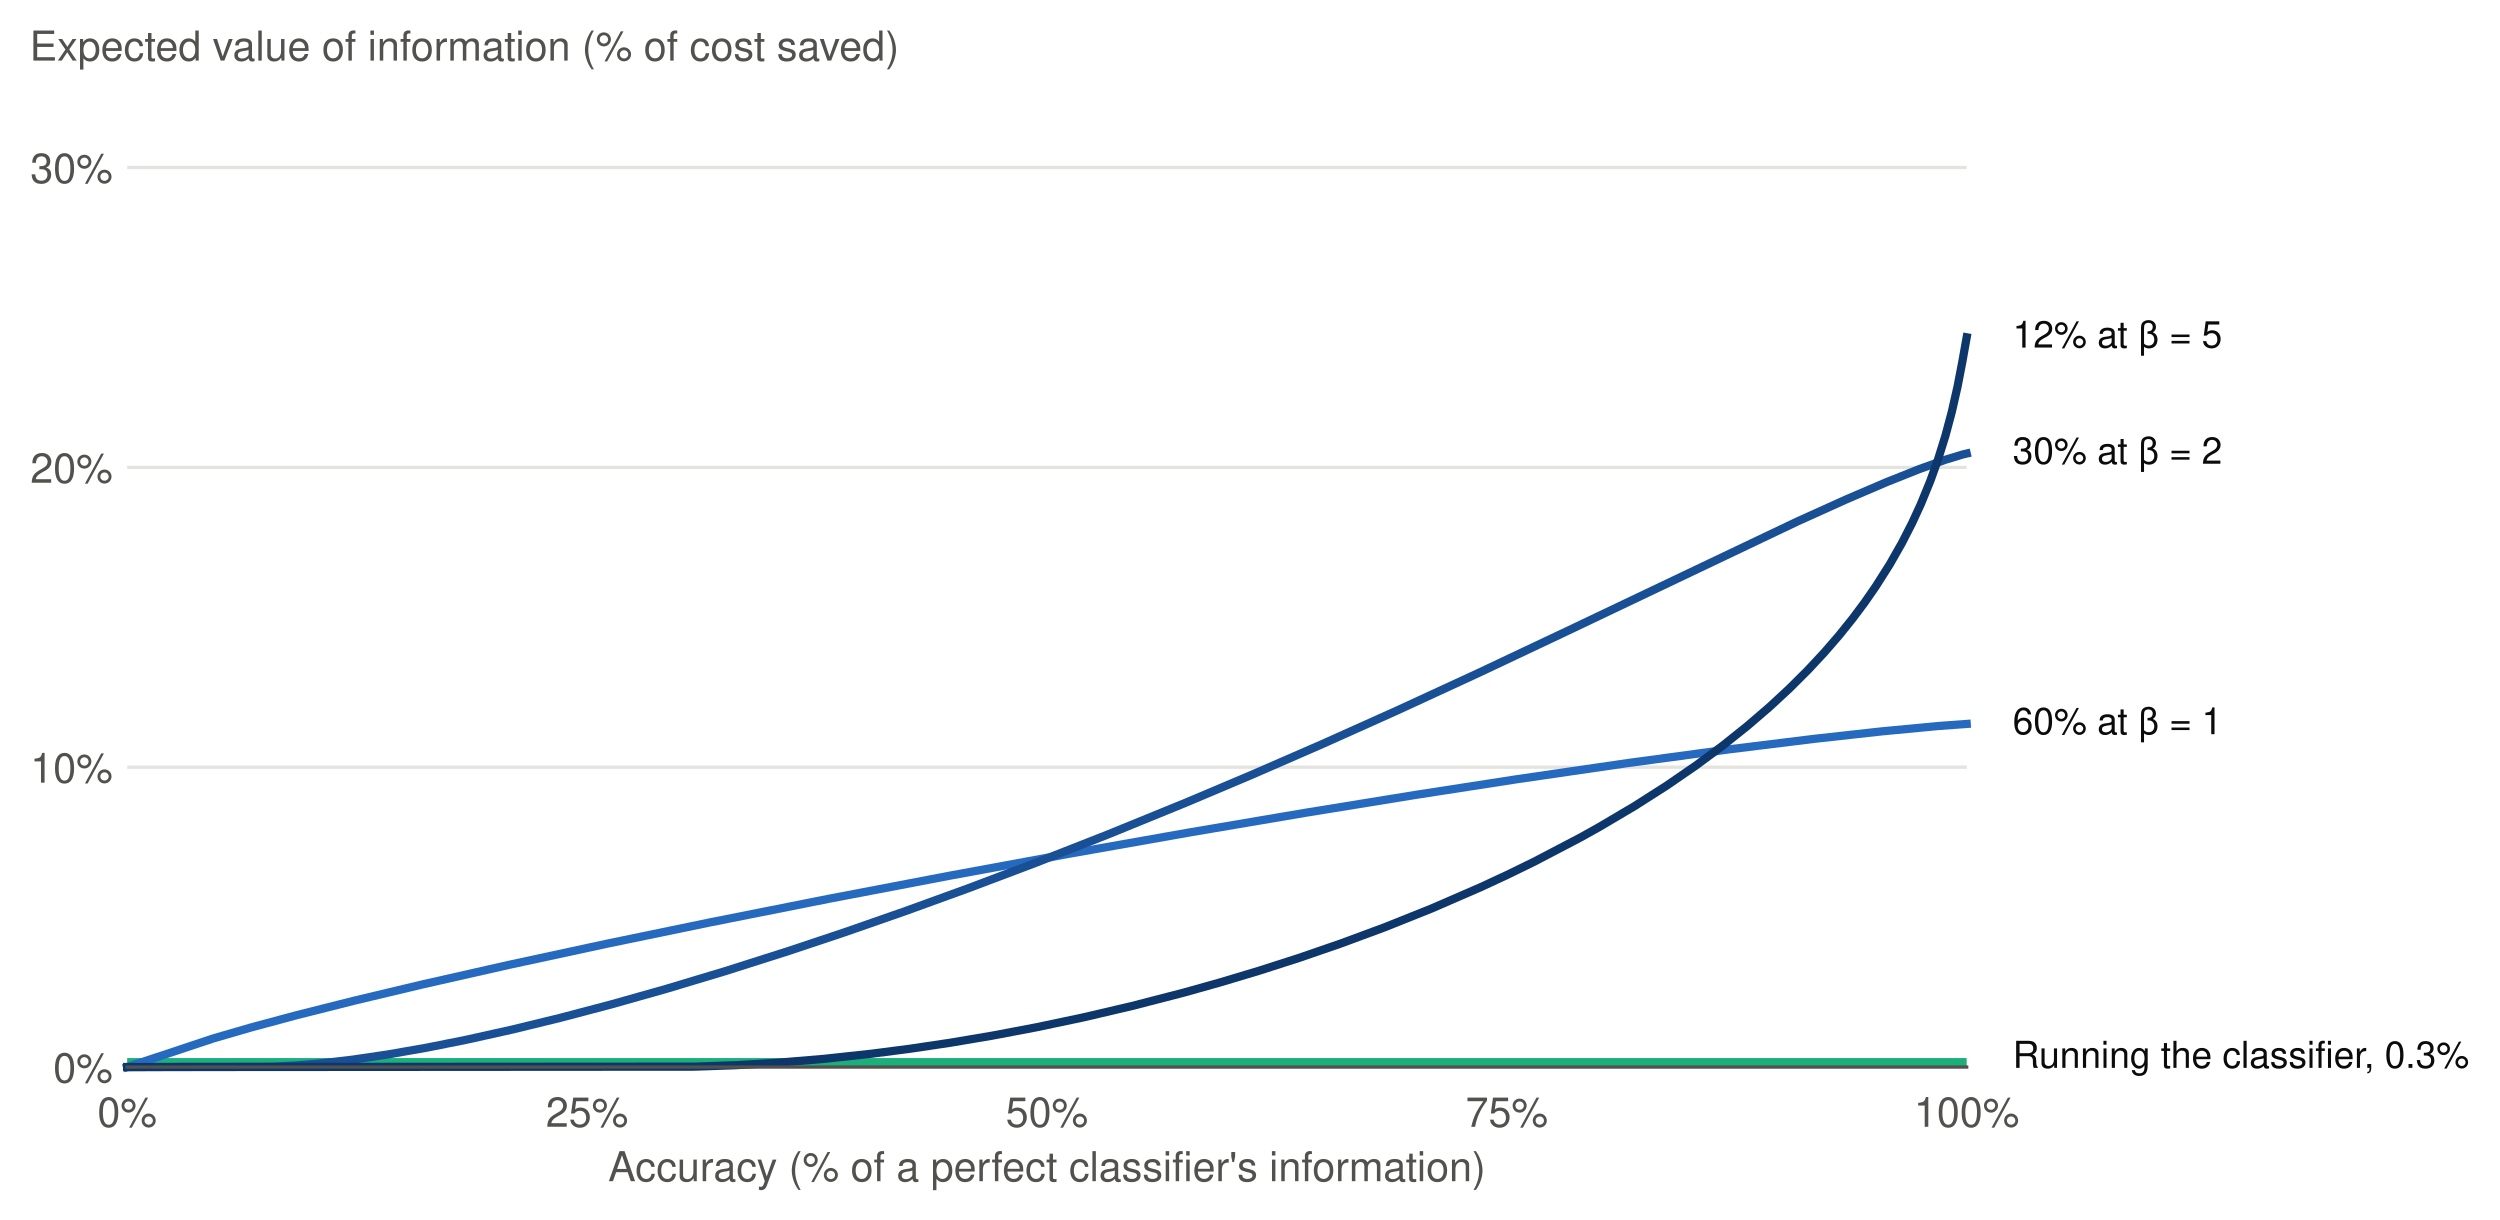
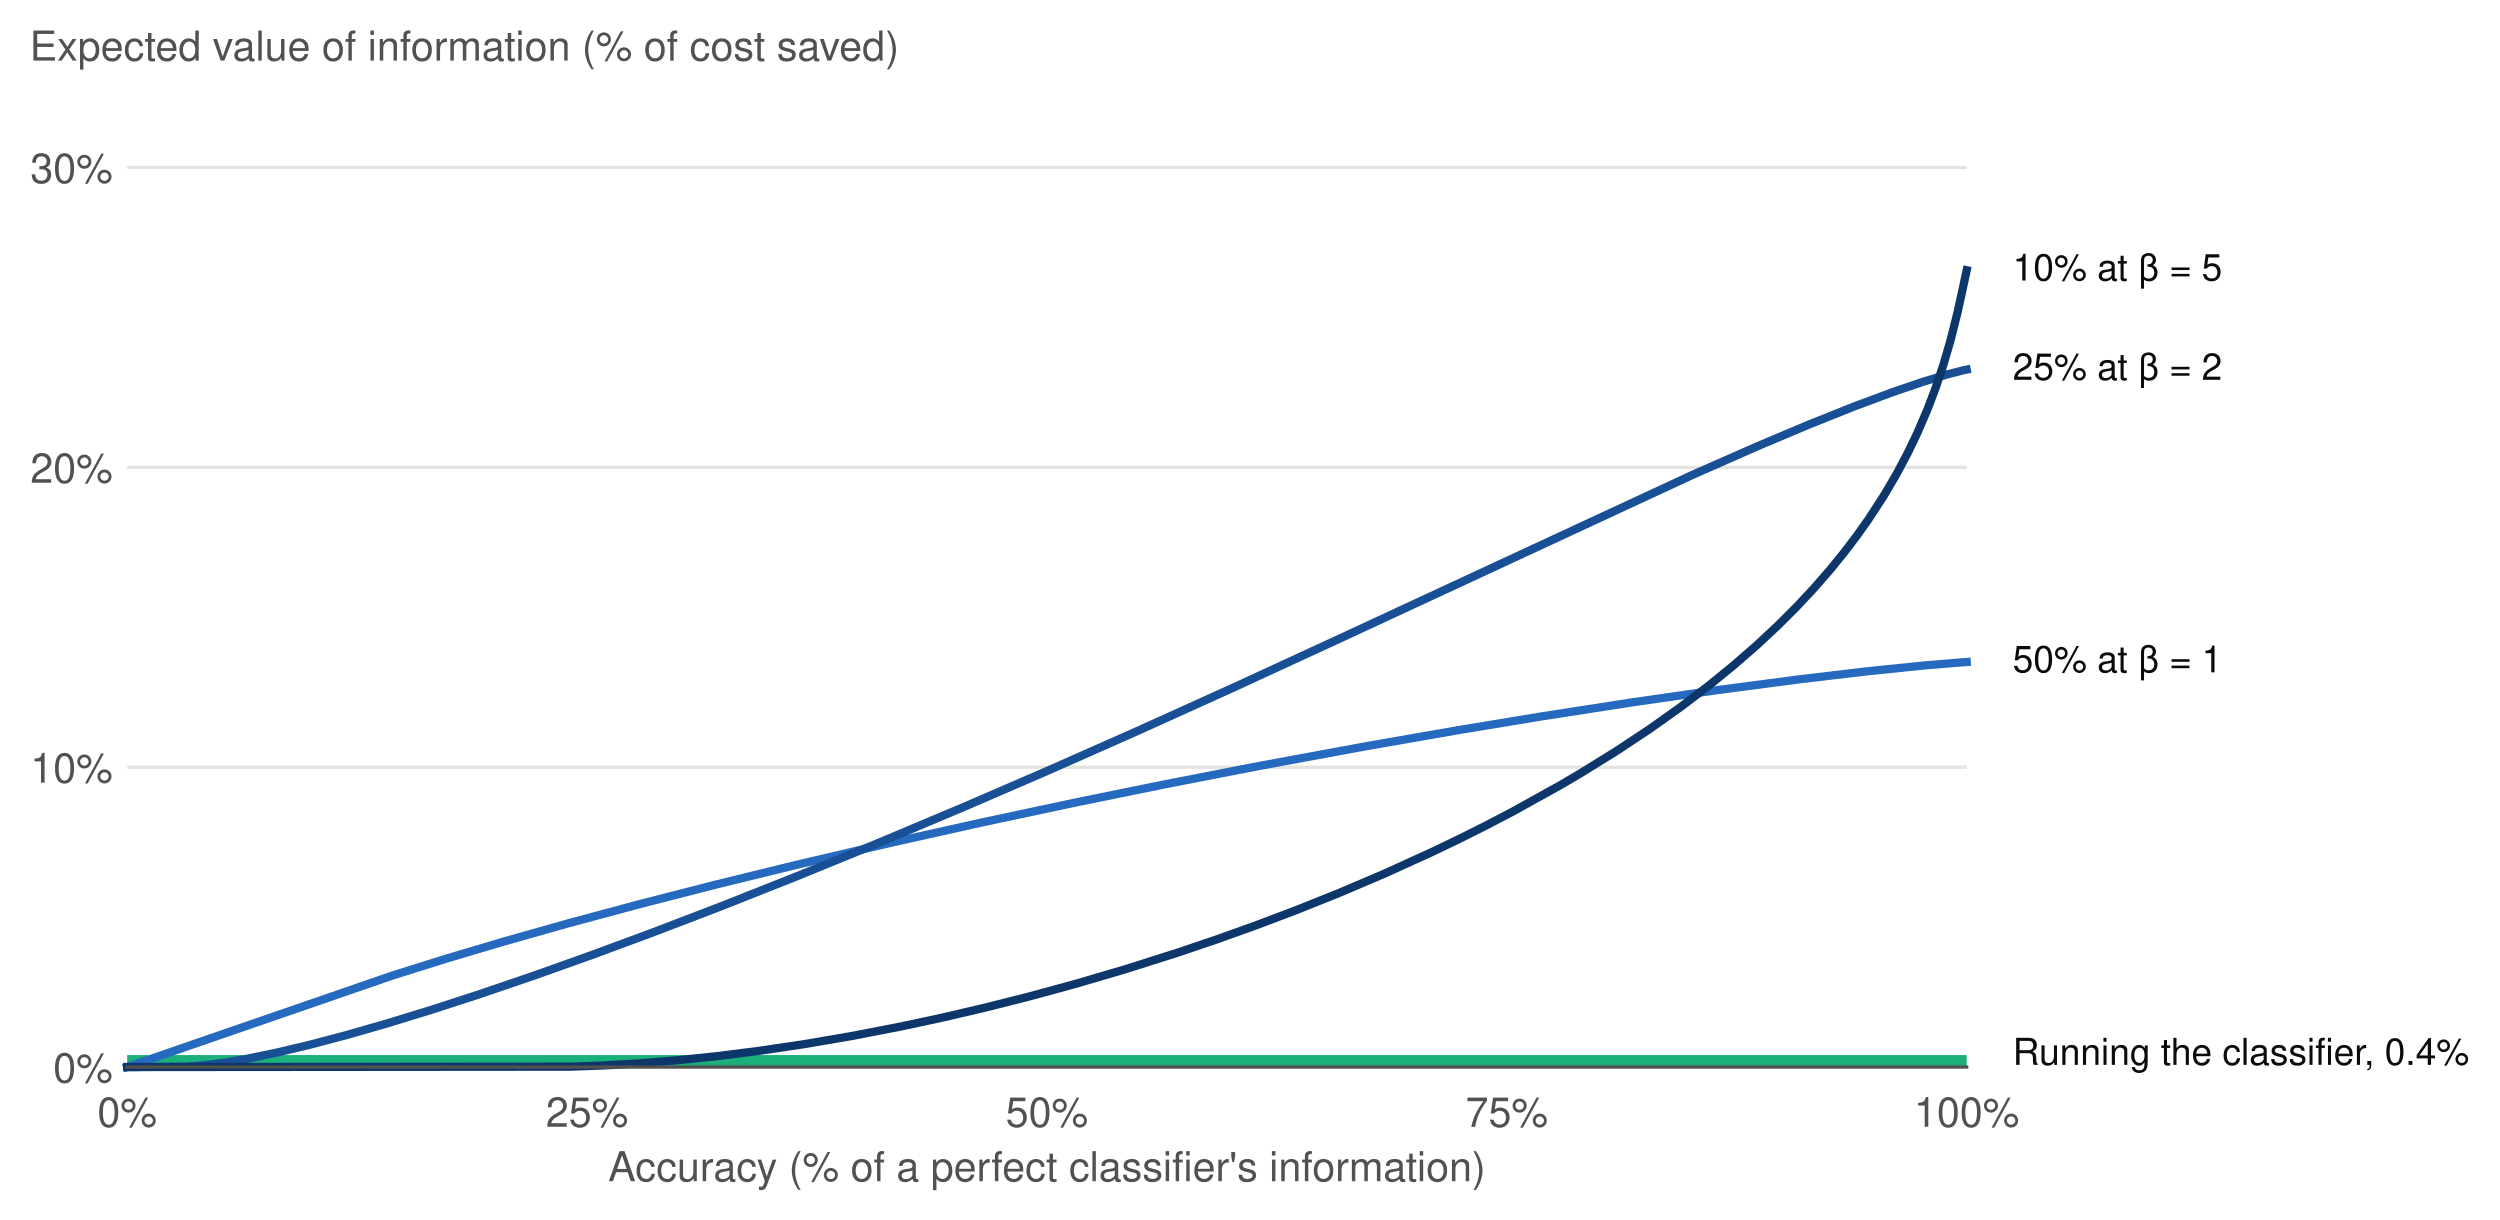
<svg xmlns="http://www.w3.org/2000/svg" xmlns:xlink="http://www.w3.org/1999/xlink" width="606.681pt" height="295.989pt" viewBox="0 0 606.681 295.989" version="1.1">
  <defs>
    <style type="text/css">*{stroke-linejoin: round; stroke-linecap: butt}</style>
  </defs>
  <g id="figure_1">
    <g id="patch_1">
      <path d="M 0 295.989  L 606.681 295.989  L 606.681 0  L 0 0  L 0 295.989  z " style="fill: none" />
    </g>
    <g id="axes_1">
      <g id="patch_2">
        <path d="M 30.86 258.946  L 477.26 258.946  L 477.26 26.098  L 30.86 26.098  L 30.86 258.946  z " style="fill: none" />
      </g>
      <g id="matplotlib.axis_1">
        <g id="xtick_1">
          <g id="line2d_1" />
          <g id="text_1">
            <text style="font-size: 10px; font-family: 'Helvetica', 'Arial', 'DejaVu Sans'; text-anchor: middle; fill: #52514e" x="30.86" y="273.446" transform="rotate(-0 30.86 273.4463)">0%</text>
          </g>
        </g>
        <g id="xtick_2">
          <g id="line2d_2" />
          <g id="text_2">
            <text style="font-size: 10px; font-family: 'Helvetica', 'Arial', 'DejaVu Sans'; text-anchor: middle; fill: #52514e" x="142.46" y="273.446" transform="rotate(-0 142.46 273.4463)">25%</text>
          </g>
        </g>
        <g id="xtick_3">
          <g id="line2d_3" />
          <g id="text_3">
            <text style="font-size: 10px; font-family: 'Helvetica', 'Arial', 'DejaVu Sans'; text-anchor: middle; fill: #52514e" x="254.06" y="273.446" transform="rotate(-0 254.06 273.4463)">50%</text>
          </g>
        </g>
        <g id="xtick_4">
          <g id="line2d_4" />
          <g id="text_4">
            <text style="font-size: 10px; font-family: 'Helvetica', 'Arial', 'DejaVu Sans'; text-anchor: middle; fill: #52514e" x="365.66" y="273.446" transform="rotate(-0 365.66 273.4463)">75%</text>
          </g>
        </g>
        <g id="xtick_5">
          <g id="line2d_5" />
          <g id="text_5">
            <text style="font-size: 10px; font-family: 'Helvetica', 'Arial', 'DejaVu Sans'; text-anchor: middle; fill: #52514e" x="477.26" y="273.446" transform="rotate(-0 477.26 273.4463)">100%</text>
          </g>
        </g>
        <g id="text_6">
          <text style="font-size: 10px; font-family: 'Helvetica', 'Arial', 'DejaVu Sans'; text-anchor: middle; fill: #52514e" x="254.06" y="286.646" transform="rotate(-0 254.06 286.6455)">Accuracy (% of a perfect classifier's information)</text>
        </g>
      </g>
      <g id="matplotlib.axis_2">
        <g id="ytick_1">
          <g id="line2d_6">
            <path d="M 30.86 258.946  L 477.26 258.946  " clip-path="url(#p3fc6cd0f99)" style="fill: none; stroke: #e4e3df; stroke-width: 0.8; stroke-linecap: square" />
          </g>
          <g id="line2d_7" />
          <g id="text_7">
            <text style="font-size: 10px; font-family: 'Helvetica', 'Arial', 'DejaVu Sans'; text-anchor: end; fill: #52514e" x="27.36" y="262.696" transform="rotate(-0 27.36 262.6963)">0%</text>
          </g>
        </g>
        <g id="ytick_2">
          <g id="line2d_8">
            <path d="M 30.86 186.181  L 477.26 186.181  " clip-path="url(#p3fc6cd0f99)" style="fill: none; stroke: #e4e3df; stroke-width: 0.8; stroke-linecap: square" />
          </g>
          <g id="line2d_9" />
          <g id="text_8">
            <text style="font-size: 10px; font-family: 'Helvetica', 'Arial', 'DejaVu Sans'; text-anchor: end; fill: #52514e" x="27.36" y="189.931" transform="rotate(-0 27.36 189.9313)">10%</text>
          </g>
        </g>
        <g id="ytick_3">
          <g id="line2d_10">
            <path d="M 30.86 113.416  L 477.26 113.416  " clip-path="url(#p3fc6cd0f99)" style="fill: none; stroke: #e4e3df; stroke-width: 0.8; stroke-linecap: square" />
          </g>
          <g id="line2d_11" />
          <g id="text_9">
            <text style="font-size: 10px; font-family: 'Helvetica', 'Arial', 'DejaVu Sans'; text-anchor: end; fill: #52514e" x="27.36" y="117.166" transform="rotate(-0 27.36 117.1663)">20%</text>
          </g>
        </g>
        <g id="ytick_4">
          <g id="line2d_12">
            <path d="M 30.86 40.651  L 477.26 40.651  " clip-path="url(#p3fc6cd0f99)" style="fill: none; stroke: #e4e3df; stroke-width: 0.8; stroke-linecap: square" />
          </g>
          <g id="line2d_13" />
          <g id="text_10">
            <text style="font-size: 10px; font-family: 'Helvetica', 'Arial', 'DejaVu Sans'; text-anchor: end; fill: #52514e" x="27.36" y="44.401" transform="rotate(-0 27.36 44.40129)">30%</text>
          </g>
        </g>
        <g id="text_11">
          <text style="font-size: 10px; font-family: 'Helvetica', 'Arial', 'DejaVu Sans'; text-anchor: start; fill: #52514e" x="7.2" y="14.7" transform="rotate(-0 7.2 14.7)">Expected value of information (% of cost saved)</text>
        </g>
      </g>
      <g id="FillBetweenPolyCollection_1">
        <defs>
-           <path id="m5f6a3ec05b" d="M 30.86 -39.226  L 30.86 -37.043  L 477.26 -37.043  L 477.26 -39.226  L 477.26 -39.226  L 30.86 -39.226  z " />
+           <path id="me2bb1564b1" d="M 30.86 -39.954  L 30.86 -37.043  L 477.26 -37.043  L 477.26 -39.954  L 477.26 -39.954  L 30.86 -39.954  z " />
        </defs>
        <g>
-           <use xlink:href="#m5f6a3ec05b" x="0" y="295.989" style="fill: #1baf7a" />
+           <use xlink:href="#me2bb1564b1" x="0" y="295.989" style="fill: #1baf7a" />
        </g>
      </g>
      <g id="line2d_14">
-         <path d="M 30.86 258.946  L 51.802 251.985  L 60.973 249.322  L 71.908 246.38  L 86.054 242.814  L 102.535 238.889  L 123.351 234.178  L 147.374 228.995  L 172.498 223.799  L 200.949 218.145  L 230.111 212.572  L 259.482 207.17  L 288.541 202.032  L 316.726 197.249  L 343.42 192.915  L 367.928 189.123  L 395.162 185.151  L 419.72 181.83  L 440.297 179.291  L 456.648 177.484  L 470.189 176.198  L 477.26 175.679  L 477.26 175.679  " style="fill: none; stroke: #256abf; stroke-width: 2; stroke-linecap: square" />
+         <path d="M 30.86 258.946  L 95.387 236.681  L 108.2 232.661  L 122.354 228.455  L 137.921 224.059  L 154.991 219.467  L 173.674 214.674  L 194.104 209.672  L 216.456 204.452  L 237.764 199.698  L 260.913 194.762  L 282.42 190.379  L 305.703 185.848  L 331.089 181.162  L 354.196 177.132  L 374.271 173.822  L 396.151 170.431  L 416.675 167.478  L 436.432 164.876  L 452.983 162.92  L 467.289 161.453  L 476.602 160.692  L 477.26 160.655  L 477.26 160.655  " style="fill: none; stroke: #256abf; stroke-width: 2; stroke-linecap: square" />
      </g>
      <g id="line2d_15">
-         <path d="M 30.86 258.946  L 66.088 258.867  L 71.691 258.575  L 77.743 258.061  L 85.617 257.142  L 94.177 255.88  L 103.448 254.258  L 113.46 252.258  L 124.246 249.858  L 135.843 247.032  L 148.296 243.75  L 161.657 239.977  L 175.985 235.672  L 191.354 230.784  L 205.018 226.22  L 219.524 221.166  L 234.945 215.57  L 251.368 209.367  L 268.903 202.481  L 287.688 194.814  L 303.736 188.033  L 320.821 180.592  L 339.105 172.389  L 358.813 163.298  L 380.278 153.157  L 436.162 126.55  L 448.059 121.178  L 457.801 117.006  L 465.818 113.816  L 472.028 111.589  L 476.21 110.31  L 477.26 110.061  L 477.26 110.061  " style="fill: none; stroke: #184f95; stroke-width: 2; stroke-linecap: square" />
+         <path d="M 30.86 258.946  L 45.416 258.858  L 49.714 258.496  L 54.593 257.848  L 60.065 256.906  L 67.218 255.426  L 75.224 253.52  L 84.116 251.17  L 93.928 248.353  L 104.705 245.046  L 116.495 241.216  L 129.359 236.83  L 143.365 231.845  L 158.599 226.21  L 175.16 219.862  L 193.175 212.726  L 212.797 204.707  L 234.226 195.685  L 254.227 187.038  L 275.964 177.418  L 299.732 166.665  L 325.956 154.573  L 410.672 115.258  L 426.617 108.235  L 438.949 103.036  L 450.018 98.615  L 459.088 95.234  L 466.565 92.676  L 472.655 90.823  L 476.493 89.846  L 477.26 89.697  L 477.26 89.697  " style="fill: none; stroke: #184f95; stroke-width: 2; stroke-linecap: square" />
      </g>
      <g id="line2d_16">
-         <path d="M 30.86 258.946  L 168.636 258.845  L 178.501 258.499  L 188.928 257.88  L 199.965 256.956  L 211.667 255.69  L 220.92 254.488  L 230.617 253.042  L 240.795 251.323  L 251.498 249.295  L 262.78 246.915  L 274.702 244.127  L 287.34 240.86  L 296.21 238.371  L 305.473 235.592  L 315.17 232.478  L 325.348 228.974  L 336.066 225.006  L 347.397 220.474  L 359.435 215.243  L 365.755 212.306  L 372.301 209.113  L 383.524 203.241  L 388.085 200.695  L 396.63 195.642  L 404.449 190.653  L 411.59 185.741  L 418.099 180.916  L 424.024 176.184  L 429.401 171.56  L 434.281 167.042  L 438.699 162.638  L 442.694 158.351  L 446.299 154.187  L 449.553 150.142  L 452.483 146.221  L 455.12 142.425  L 458.585 136.966  L 461.525 131.802  L 464.025 126.916  L 466.144 122.312  L 468.462 116.641  L 470.31 111.483  L 472.104 105.724  L 473.664 99.883  L 475.043 93.803  L 476.202 87.805  L 477.26 81.861  L 477.26 81.861  " style="fill: none; stroke: #0d366b; stroke-width: 2; stroke-linecap: square" />
+         <path d="M 30.86 258.946  L 138.379 258.85  L 146.556 258.557  L 155.187 258.048  L 164.304 257.305  L 173.945 256.305  L 184.15 255.019  L 194.971 253.415  L 206.466 251.453  L 218.705 249.083  L 228.422 247.001  L 238.648 244.622  L 249.432 241.906  L 260.834 238.804  L 272.926 235.253  L 285.797 231.172  L 294.864 228.104  L 304.367 224.712  L 314.352 220.944  L 324.879 216.732  L 336.019 211.988  L 347.864 206.592  L 354.086 203.599  L 360.532 200.373  L 367.222 196.88  L 378.728 190.491  L 383.417 187.734  L 392.224 182.282  L 400.311 176.922  L 407.718 171.665  L 414.491 166.52  L 420.673 161.49  L 426.3 156.589  L 431.419 151.813  L 436.065 147.169  L 440.276 142.66  L 444.084 138.291  L 447.529 134.055  L 450.639 129.958  L 453.441 126.002  L 457.132 120.328  L 460.273 114.98  L 462.948 109.94  L 465.223 105.21  L 467.715 99.416  L 469.707 94.183  L 471.646 88.394  L 473.336 82.601  L 474.981 76.06  L 476.099 71.001  L 477.26 65.584  L 477.26 65.584  " style="fill: none; stroke: #0d366b; stroke-width: 2; stroke-linecap: square" />
      </g>
      <g id="patch_3">
        <path d="M 30.86 258.946  L 477.26 258.946  " style="fill: none; stroke: #52514e; stroke-width: 0.8; stroke-linejoin: miter; stroke-linecap: square" />
      </g>
      <g id="text_12">
-         <text style="font-size: 9px; font-family: 'Helvetica', 'Arial', 'DejaVu Sans'; text-anchor: start; fill: #0b0b0b" x="488.42" y="259.143" transform="rotate(-0 488.42 259.1427)">Running the classifier, 0.3%</text>
+         <text style="font-size: 9px; font-family: 'Helvetica', 'Arial', 'DejaVu Sans'; text-anchor: start; fill: #0b0b0b" x="488.42" y="258.415" transform="rotate(-0 488.42 258.4151)">Running the classifier, 0.4%</text>
      </g>
      <g id="text_13">
-         <text style="font-size: 9px; font-family: 'Helvetica', 'Arial', 'DejaVu Sans'; text-anchor: start; fill: #0b0b0b" x="488.42" y="178.173" transform="rotate(-0 488.42 178.1729)">60% at β = 1</text>
+         <text style="font-size: 9px; font-family: 'Helvetica', 'Arial', 'DejaVu Sans'; text-anchor: start; fill: #0b0b0b" x="488.42" y="163.149" transform="rotate(-0 488.42 163.1494)">50% at β = 1</text>
      </g>
      <g id="text_14">
-         <text style="font-size: 9px; font-family: 'Helvetica', 'Arial', 'DejaVu Sans'; text-anchor: start; fill: #0b0b0b" x="488.42" y="112.555" transform="rotate(-0 488.42 112.5547)">30% at β = 2</text>
+         <text style="font-size: 9px; font-family: 'Helvetica', 'Arial', 'DejaVu Sans'; text-anchor: start; fill: #0b0b0b" x="488.42" y="92.191" transform="rotate(-0 488.42 92.19142)">25% at β = 2</text>
      </g>
      <g id="text_15">
-         <text style="font-size: 9px; font-family: 'Helvetica', 'Arial', 'DejaVu Sans'; text-anchor: start; fill: #0b0b0b" x="488.42" y="84.355" transform="rotate(-0 488.42 84.35488)">12% at β = 5</text>
+         <text style="font-size: 9px; font-family: 'Helvetica', 'Arial', 'DejaVu Sans'; text-anchor: start; fill: #0b0b0b" x="488.42" y="68.078" transform="rotate(-0 488.42 68.07797)">10% at β = 5</text>
      </g>
    </g>
  </g>
  <defs>
    <clipPath id="p3fc6cd0f99">
      <rect x="30.86" y="26.098" width="446.4" height="232.848" />
    </clipPath>
  </defs>
</svg>
